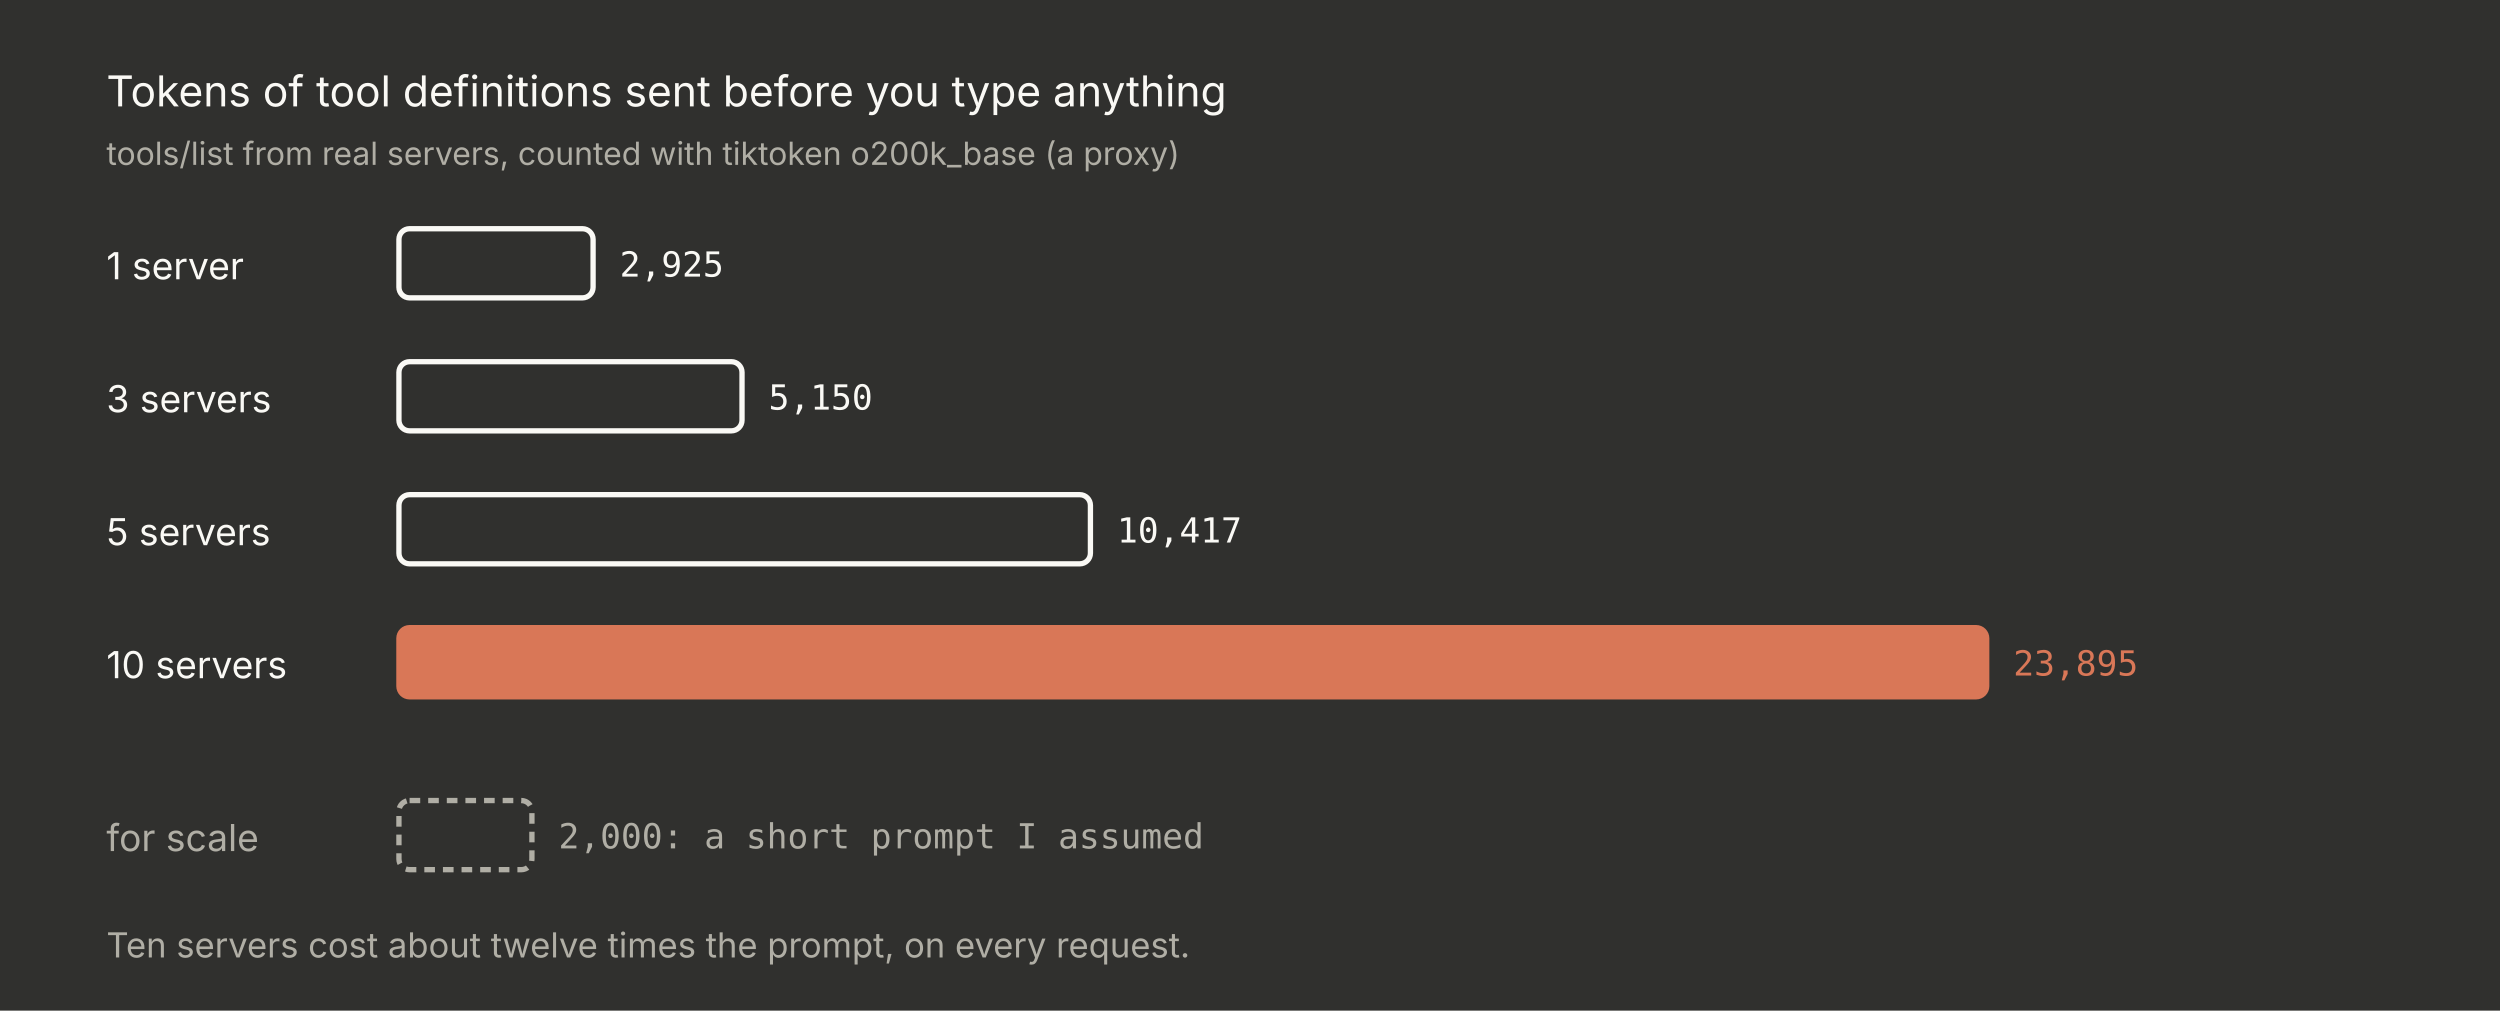
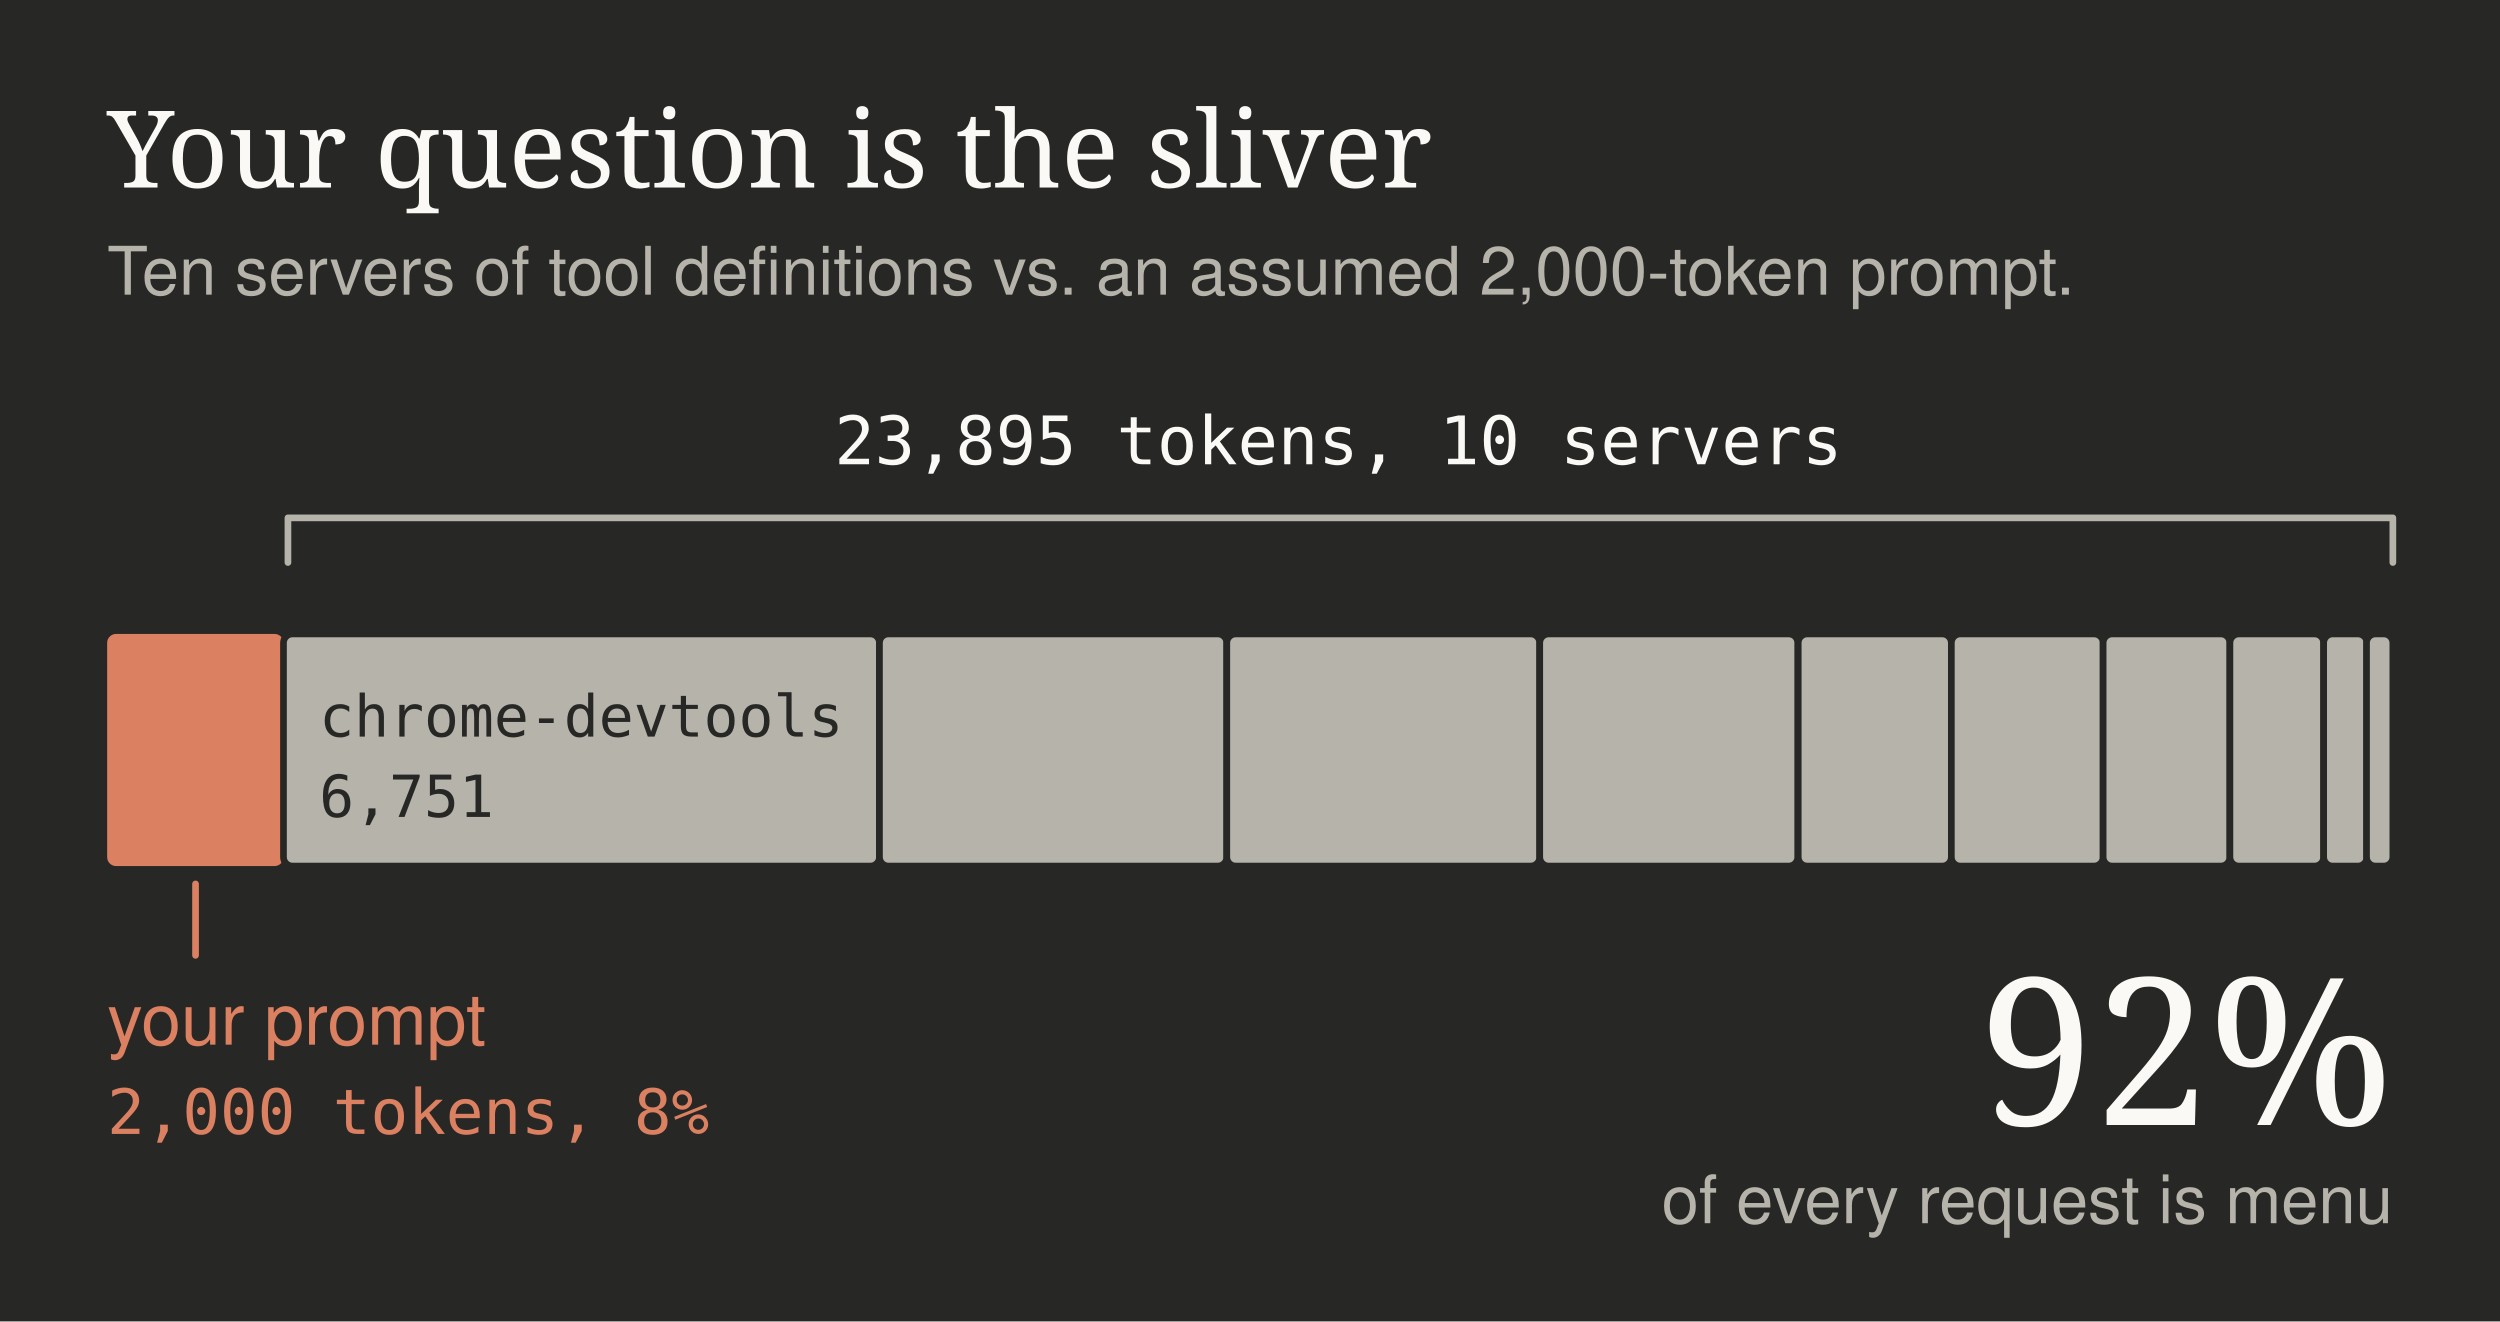
- <svg xmlns="http://www.w3.org/2000/svg" viewBox="0 0 940 380" width="940" height="380" role="img" aria-label="Bar chart: tool definitions from 1, 3, 5 and 10 MCP servers cost 2,925, 5,150, 10,417 and 23,895 tokens on every request, against a 2,000-token example prompt for scale">
-   <rect width="940" height="380" fill="#30302E" />
-   <text x="40" y="40" text-anchor="start" font-family="ui-sans-serif, system-ui, -apple-system, Segoe UI, sans-serif" font-size="16" fill="#FAF9F5">Tokens of tool definitions sent before you type anything</text>
-   <text x="40" y="62" text-anchor="start" font-family="ui-sans-serif, system-ui, -apple-system, Segoe UI, sans-serif" font-size="12" fill="#B0AEA5">tools/list from real servers, counted with tiktoken o200k_base (a proxy)</text>
-   <g font-family="ui-sans-serif, system-ui, -apple-system, Segoe UI, sans-serif" font-size="14" fill="#FAF9F5">
-     <text x="40" y="105">1 server</text>
-     <text x="40" y="155">3 servers</text>
-     <text x="40" y="205">5 servers</text>
-     <text x="40" y="255">10 servers</text>
-     <text x="40" y="320" fill="#B0AEA5">for scale</text>
+ <svg xmlns="http://www.w3.org/2000/svg" data-viz="" viewBox="0 0 560 296" width="560" height="296" role="img" aria-label="A short 2,000-token prompt as a small clay sliver beside a much longer bar of 23,895 tokens of tool definitions from ten MCP servers, which is 92 percent of the request.">
+   <style data-standalone="">text{font-family:"DM Sans",Helvetica,Arial,sans-serif}.m{font-family:"DM Mono",Menlo,Consolas,monospace}.h{font-family:Newsreader,Georgia,serif;font-weight:500}</style>
+   <rect width="560" height="296" fill="#272725" />
+   <g class="a-fade" style="--d:0s;--t:.5s">
+     <text class="h" x="24" y="42" font-size="24" fill="#FAF9F5">Your question is the sliver</text>
+     <text x="24" y="66" font-size="15" fill="#B5B3AA">Ten servers of tool definitions vs. an assumed 2,000-token prompt.</text>
  </g>
-   <rect x="150" y="86" width="73" height="26" rx="4" fill="none" stroke="#FAF9F5" stroke-width="2" />
-   <rect x="150" y="136" width="129" height="26" rx="4" fill="none" stroke="#FAF9F5" stroke-width="2" />
-   <rect x="150" y="186" width="260" height="26" rx="4" fill="none" stroke="#FAF9F5" stroke-width="2" />
-   <rect x="150" y="236" width="597" height="26" rx="4" fill="#D97757" stroke="#D97757" stroke-width="2" />
-   <rect x="150" y="301" width="50" height="26" rx="4" fill="none" stroke="#B0AEA5" stroke-width="2" stroke-dasharray="4 3" />
-   <g font-family="ui-monospace, SFMono-Regular, Menlo, monospace" font-size="13" fill="#FAF9F5">
-     <text x="233" y="104">2,925</text>
-     <text x="289" y="154">5,150</text>
-     <text x="420" y="204">10,417</text>
-     <text x="757" y="254" fill="#D97757">23,895</text>
-     <text x="210" y="319" fill="#B0AEA5">2,000: a short prompt I assumed</text>
+   <rect class="a-growx" style="--d:.2s;--t:.5s" x="24.0" y="142" width="39.5" height="52" rx="2" fill="#DB8061" />
+   <rect class="a-growx" style="--d:0.80s;--t:.45s" x="63.5" y="142" width="133.5" height="52" rx="2" fill="#B5B3AA" stroke="#272725" stroke-width="1.5" />
+   <rect class="a-growx" style="--d:0.89s;--t:.45s" x="197.0" y="142" width="77.8" height="52" rx="2" fill="#B5B3AA" stroke="#272725" stroke-width="1.5" />
+   <rect class="a-growx" style="--d:0.98s;--t:.45s" x="274.8" y="142" width="70.1" height="52" rx="2" fill="#B5B3AA" stroke="#272725" stroke-width="1.5" />
+   <rect class="a-growx" style="--d:1.07s;--t:.45s" x="344.9" y="142" width="57.8" height="52" rx="2" fill="#B5B3AA" stroke="#272725" stroke-width="1.5" />
+   <rect class="a-growx" style="--d:1.16s;--t:.45s" x="402.8" y="142" width="34.3" height="52" rx="2" fill="#B5B3AA" stroke="#272725" stroke-width="1.5" />
+   <rect class="a-growx" style="--d:1.25s;--t:.45s" x="437.1" y="142" width="34.0" height="52" rx="2" fill="#B5B3AA" stroke="#272725" stroke-width="1.5" />
+   <rect class="a-growx" style="--d:1.34s;--t:.45s" x="471.1" y="142" width="28.4" height="52" rx="2" fill="#B5B3AA" stroke="#272725" stroke-width="1.5" />
+   <rect class="a-growx" style="--d:1.43s;--t:.45s" x="499.5" y="142" width="21.0" height="52" rx="2" fill="#B5B3AA" stroke="#272725" stroke-width="1.5" />
+   <rect class="a-growx" style="--d:1.52s;--t:.45s" x="520.5" y="142" width="9.7" height="52" rx="2" fill="#B5B3AA" stroke="#272725" stroke-width="1.5" />
+   <rect class="a-growx" style="--d:1.61s;--t:.45s" x="530.1" y="142" width="5.9" height="52" rx="2" fill="#B5B3AA" stroke="#272725" stroke-width="1.5" />
+   <g class="a-fade" style="--d:1.0s;--t:.4s">
+     <text class="m" x="71.5" y="165" font-size="13" font-weight="500" fill="#272725">chrome-devtools</text>
+     <text class="m" x="71.5" y="183" font-size="13" fill="#272725">6,751</text>
  </g>
-   <text x="40" y="360" text-anchor="start" font-family="ui-sans-serif, system-ui, -apple-system, Segoe UI, sans-serif" font-size="13" fill="#B0AEA5">Ten servers cost about twelve times the prompt, on every request.</text>
+   <path class="a-draw" pathLength="1" style="--d:1.3s;--t:.7s" d="M64.5 126V116H536.0V126" fill="none" stroke="#B5B3AA" stroke-width="1.5" stroke-linecap="round" stroke-linejoin="round" />
+   <text class="m a-fade" data-count="23895" data-suf=" tokens, 10 servers" style="--d:1.5s;--t:.9s" x="299.8" y="104" text-anchor="middle" font-size="15" fill="#FAF9F5">23,895 tokens, 10 servers</text>
+   <g class="a-fade" style="--d:.6s;--t:.5s">
+     <path d="M43.8 198V214" stroke="#DB8061" stroke-width="1.5" stroke-linecap="round" />
+     <text x="24" y="234" font-size="16" font-weight="500" fill="#DB8061">your prompt</text>
+     <text class="m" x="24" y="254" font-size="14" fill="#DB8061">2,000 tokens, 8%</text>
+   </g>
+   <g class="a-fade" style="--d:2.0s;--t:.5s">
+     <g class="a-pop" style="--d:2.2s;--t:.5s">
+       <text class="h" x="536" y="252" text-anchor="end" font-size="46" fill="#FAF9F5">92%</text>
+     </g>
+     <text x="536" y="274" text-anchor="end" font-size="15" fill="#B5B3AA">of every request is menu</text>
+   </g>
</svg>
